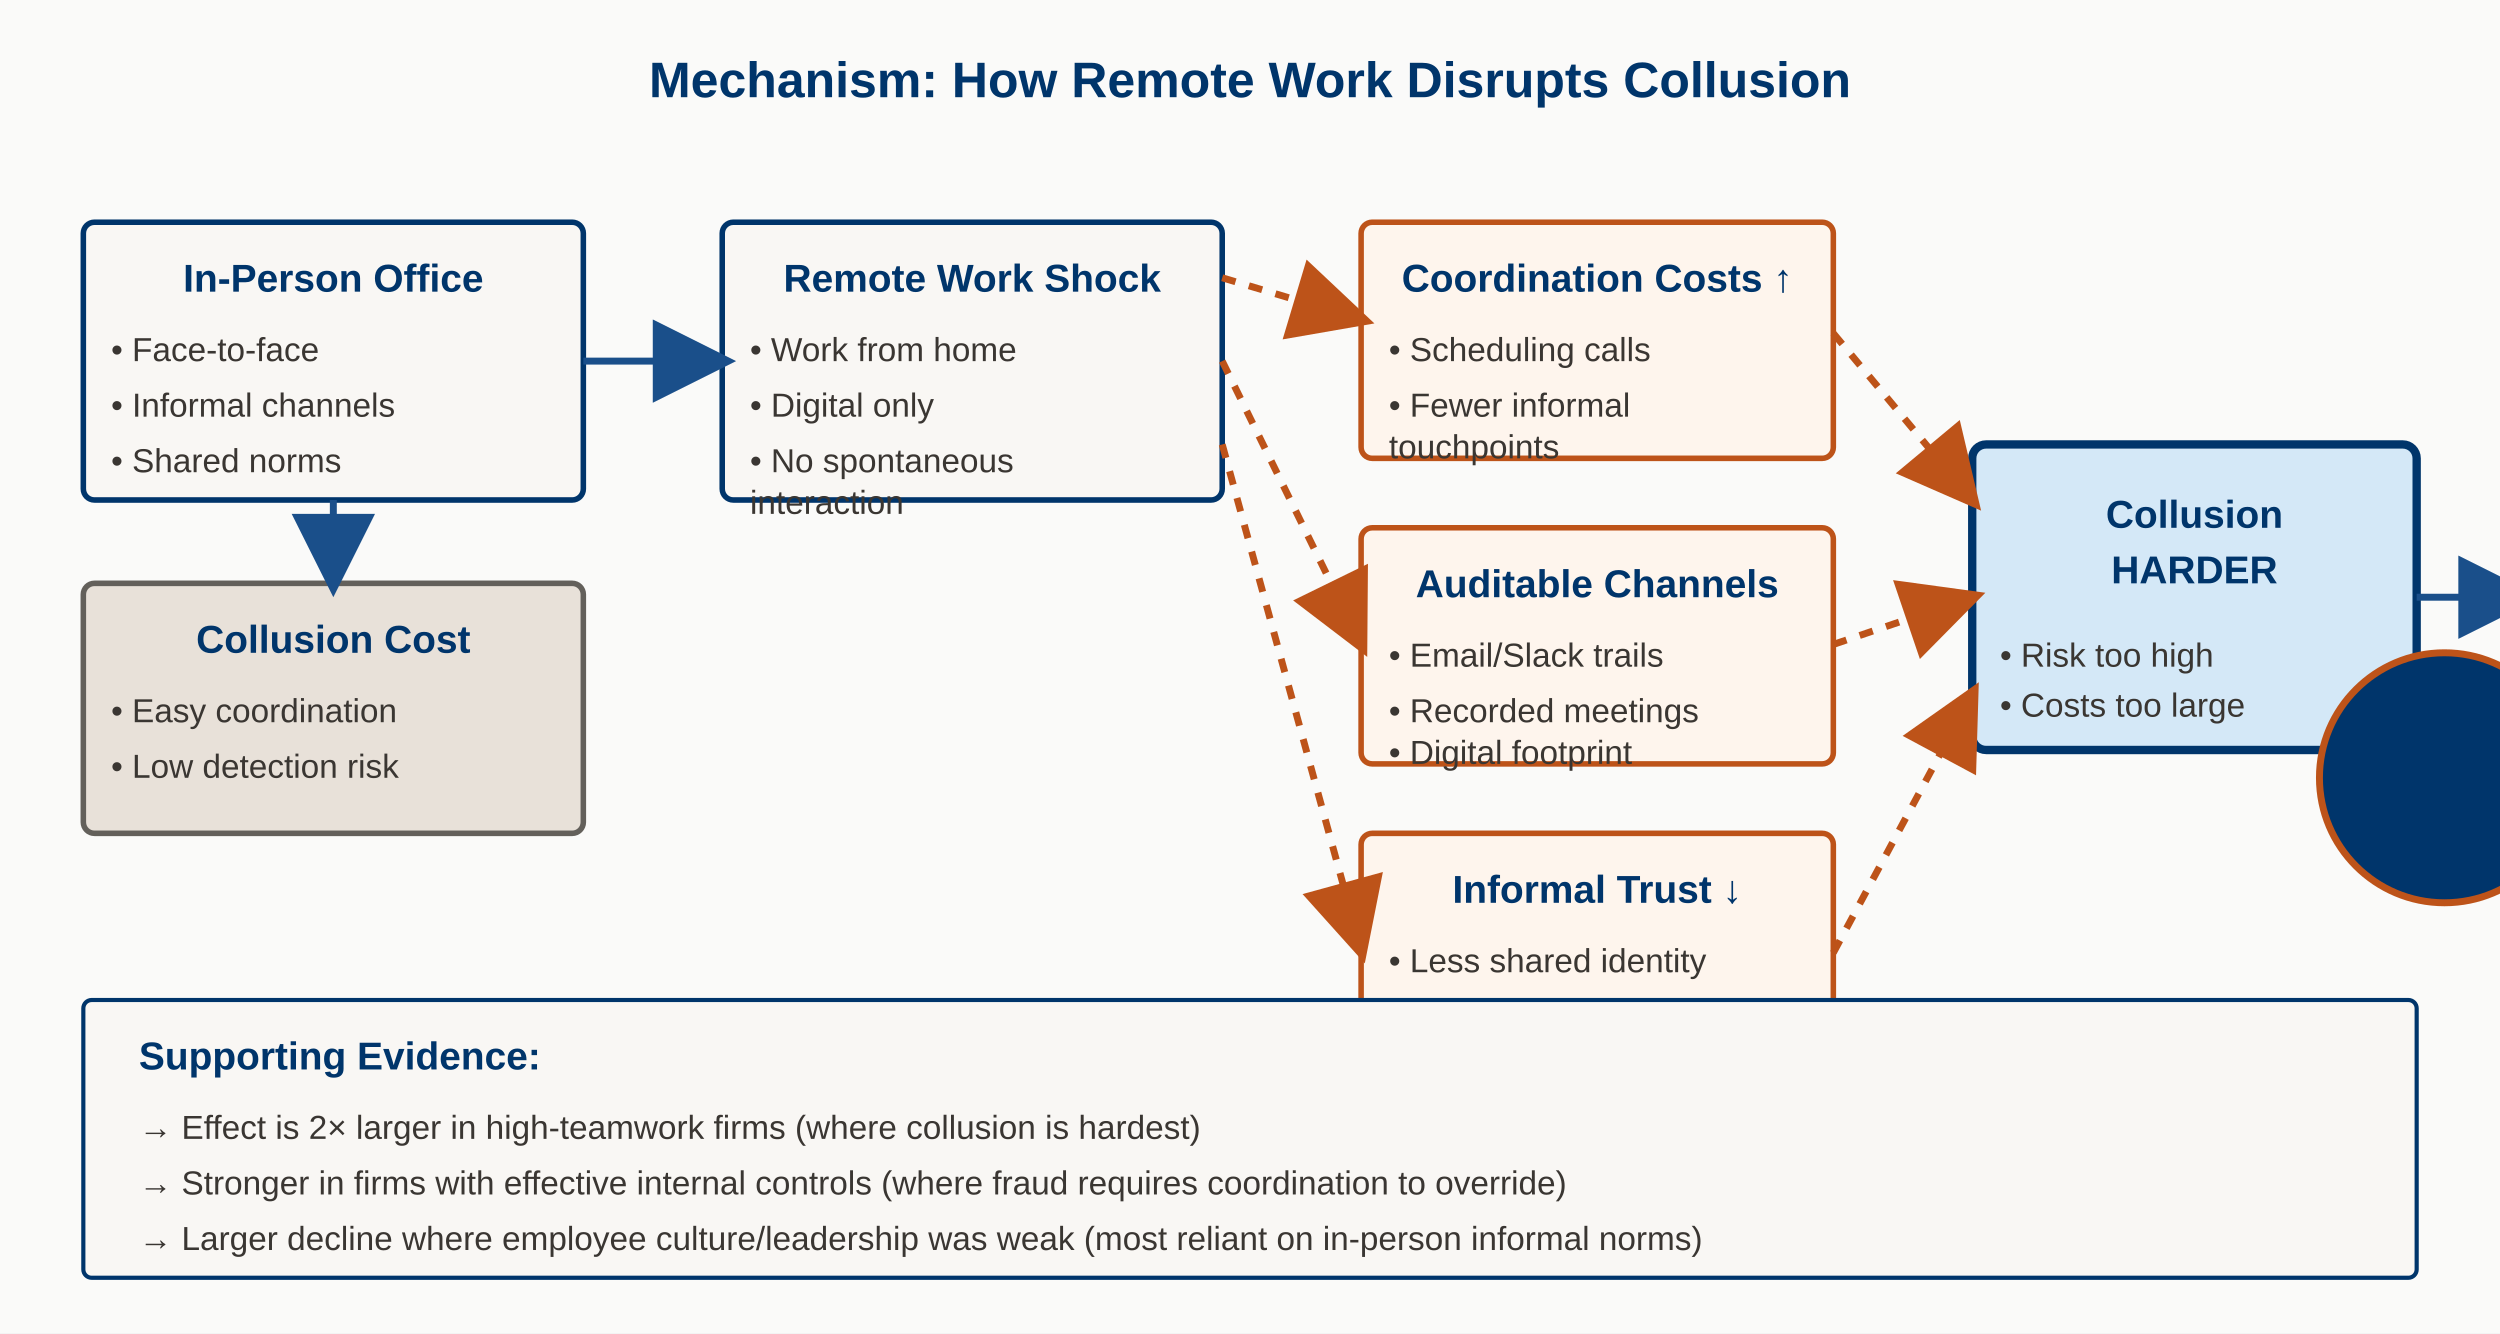
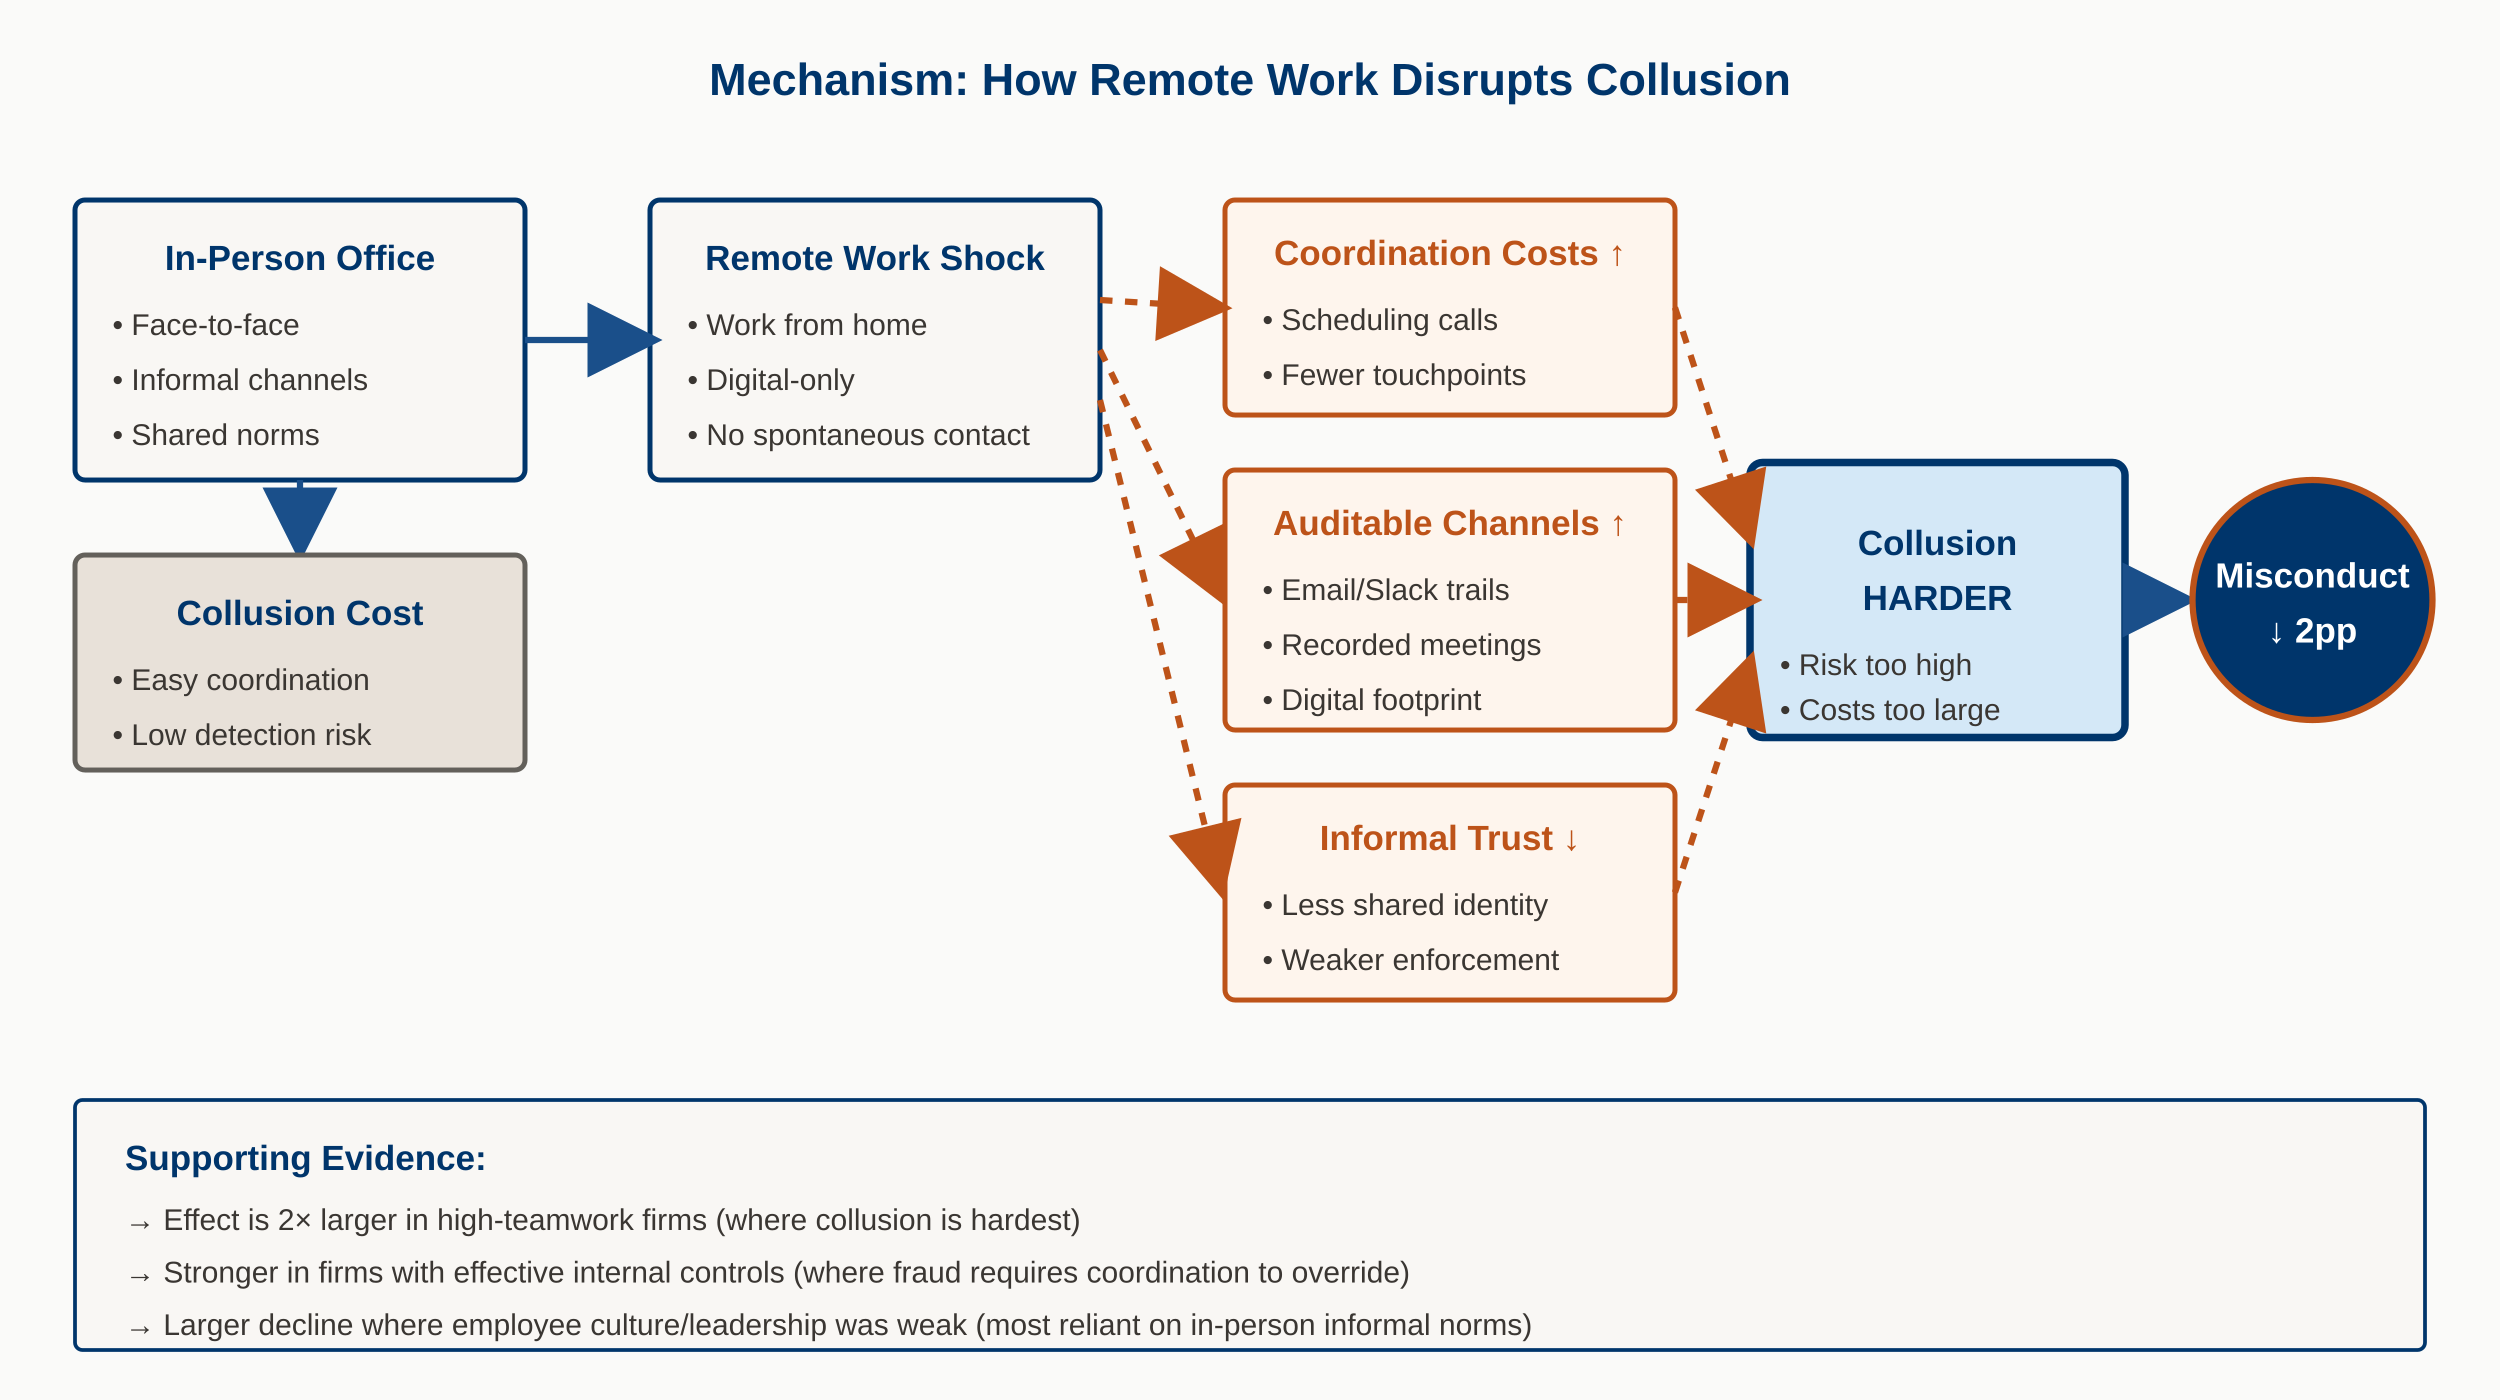
- <svg xmlns="http://www.w3.org/2000/svg" viewBox="0 0 900 480" font-family="'Helvetica Neue', Arial, sans-serif">
+ <svg xmlns="http://www.w3.org/2000/svg" viewBox="0 0 1000 560" font-family="'Helvetica Neue', Arial, sans-serif">
  <defs>
    <style>
      .title-text { font-size: 18px; font-weight: 700; fill: #00356b; }
      .heading-text { font-size: 14px; font-weight: 600; fill: #00356b; }
      .body-text { font-size: 12px; font-weight: 400; fill: #3a3632; }
      .label-text { font-size: 11px; font-weight: 500; fill: #63605b; }
      .arrow-line { stroke: #1a4f8a; stroke-width: 2.5; fill: none; marker-end: url(#arrowhead); }
      .arrow-dashed { stroke: #bd5319; stroke-width: 2.5; fill: none; stroke-dasharray: 5,5; marker-end: url(#arrowhead-accent); }
    </style>
    <marker id="arrowhead" markerWidth="12" markerHeight="12" refX="10" refY="6" orient="auto">
      <polygon points="0 0, 12 6, 0 12" fill="#1a4f8a" />
    </marker>
    <marker id="arrowhead-accent" markerWidth="12" markerHeight="12" refX="10" refY="6" orient="auto">
      <polygon points="0 0, 12 6, 0 12" fill="#bd5319" />
    </marker>
  </defs>
-   <rect width="900" height="480" fill="#fafaf9" />
-   <text x="450" y="35" text-anchor="middle" class="title-text">
-     Mechanism: How Remote Work Disrupts Collusion
-   </text>
-   <rect x="30" y="80" width="180" height="100" fill="#f9f7f4" stroke="#00356b" stroke-width="2" rx="4" />
-   <text x="120" y="105" text-anchor="middle" class="heading-text">In-Person Office</text>
-   <text x="40" y="130" class="body-text">• Face-to-face</text>
-   <text x="40" y="150" class="body-text">• Informal channels</text>
-   <text x="40" y="170" class="body-text">• Shared norms</text>
-   <rect x="30" y="210" width="180" height="90" fill="#e8e1d9" stroke="#63605b" stroke-width="2" rx="4" />
-   <text x="120" y="235" text-anchor="middle" class="heading-text">Collusion Cost</text>
-   <text x="40" y="260" class="body-text">• Easy coordination</text>
-   <text x="40" y="280" class="body-text">• Low detection risk</text>
-   <path class="arrow-line" d="M 120 180 L 120 210" />
-   <rect x="260" y="80" width="180" height="100" fill="#f9f7f4" stroke="#00356b" stroke-width="2" rx="4" />
-   <text x="350" y="105" text-anchor="middle" class="heading-text">Remote Work Shock</text>
-   <text x="270" y="130" class="body-text">• Work from home</text>
-   <text x="270" y="150" class="body-text">• Digital only</text>
-   <text x="270" y="170" class="body-text">• No spontaneous</text>
-   <text x="270" y="185" class="body-text">  interaction</text>
-   <path class="arrow-line" d="M 210 130 L 260 130" />
-   <rect x="490" y="80" width="170" height="85" fill="#fef5ed" stroke="#bd5319" stroke-width="2" rx="4" />
-   <text x="575" y="105" text-anchor="middle" class="heading-text" fill="#bd5319">Coordination Costs ↑</text>
-   <text x="500" y="130" class="body-text">• Scheduling calls</text>
-   <text x="500" y="150" class="body-text">• Fewer informal</text>
-   <text x="500" y="165" class="body-text">  touchpoints</text>
-   <rect x="490" y="190" width="170" height="85" fill="#fef5ed" stroke="#bd5319" stroke-width="2" rx="4" />
-   <text x="575" y="215" text-anchor="middle" class="heading-text" fill="#bd5319">Auditable Channels</text>
-   <text x="500" y="240" class="body-text">• Email/Slack trails</text>
-   <text x="500" y="260" class="body-text">• Recorded meetings</text>
-   <text x="500" y="275" class="body-text">• Digital footprint</text>
-   <rect x="490" y="300" width="170" height="85" fill="#fef5ed" stroke="#bd5319" stroke-width="2" rx="4" />
-   <text x="575" y="325" text-anchor="middle" class="heading-text" fill="#bd5319">Informal Trust ↓</text>
-   <text x="500" y="350" class="body-text">• Less shared identity</text>
-   <text x="500" y="370" class="body-text">• Weaker informal</text>
-   <text x="500" y="385" class="body-text">  enforcement</text>
-   <path class="arrow-dashed" d="M 440 100 L 490 115" />
-   <path class="arrow-dashed" d="M 440 130 L 490 232" />
-   <path class="arrow-dashed" d="M 440 160 L 490 342" />
-   <rect x="710" y="160" width="160" height="110" fill="#d4e8f7" stroke="#00356b" stroke-width="3" rx="5" />
-   <text x="790" y="190" text-anchor="middle" class="heading-text">Collusion</text>
-   <text x="790" y="210" text-anchor="middle" class="heading-text">HARDER</text>
-   <text x="720" y="240" class="body-text">• Risk too high</text>
-   <text x="720" y="258" class="body-text">• Costs too large</text>
-   <path class="arrow-dashed" d="M 660 120 L 710 180" />
-   <path class="arrow-dashed" d="M 660 232 L 710 215" />
-   <path class="arrow-dashed" d="M 660 343 L 710 250" />
-   <path class="arrow-line" d="M 870 215 L 910 215" stroke="#1a4f8a" stroke-width="3" />
-   <circle cx="880" cy="280" r="45" fill="#00356b" stroke="#bd5319" stroke-width="2.5" />
-   <text x="880" y="275" text-anchor="middle" class="heading-text" fill="white">Misconduct</text>
-   <text x="880" y="295" text-anchor="middle" class="heading-text" fill="white">↓ 2pp</text>
-   <rect x="30" y="360" width="840" height="100" fill="#f9f7f4" stroke="#00356b" stroke-width="1.5" rx="3" />
-   <text x="50" y="385" class="heading-text">Supporting Evidence:</text>
-   <text x="50" y="410" class="body-text">
-     <tspan>→ Effect is 2× larger in high-teamwork firms (where collusion is hardest)</tspan>
-   </text>
-   <text x="50" y="430" class="body-text">
-     <tspan>→ Stronger in firms with effective internal controls (where fraud requires coordination to override)</tspan>
-   </text>
-   <text x="50" y="450" class="body-text">
-     <tspan>→ Larger decline where employee culture/leadership was weak (most reliant on in-person informal norms)</tspan>
-   </text>
+   <rect width="1000" height="560" fill="#fafaf9" />
+   <text x="500" y="38" text-anchor="middle" class="title-text">Mechanism: How Remote Work Disrupts Collusion</text>
+   <rect x="30" y="80" width="180" height="112" fill="#f9f7f4" stroke="#00356b" stroke-width="2" rx="4" />
+   <text x="120" y="108" text-anchor="middle" class="heading-text">In-Person Office</text>
+   <text x="45" y="134" class="body-text">• Face-to-face</text>
+   <text x="45" y="156" class="body-text">• Informal channels</text>
+   <text x="45" y="178" class="body-text">• Shared norms</text>
+   <path class="arrow-line" d="M 120 192 L 120 220" />
+   <rect x="30" y="222" width="180" height="86" fill="#e8e1d9" stroke="#63605b" stroke-width="2" rx="4" />
+   <text x="120" y="250" text-anchor="middle" class="heading-text">Collusion Cost</text>
+   <text x="45" y="276" class="body-text">• Easy coordination</text>
+   <text x="45" y="298" class="body-text">• Low detection risk</text>
+   <rect x="260" y="80" width="180" height="112" fill="#f9f7f4" stroke="#00356b" stroke-width="2" rx="4" />
+   <text x="350" y="108" text-anchor="middle" class="heading-text">Remote Work Shock</text>
+   <text x="275" y="134" class="body-text">• Work from home</text>
+   <text x="275" y="156" class="body-text">• Digital-only</text>
+   <text x="275" y="178" class="body-text">• No spontaneous contact</text>
+   <path class="arrow-line" d="M 210 136 L 260 136" />
+   <rect x="490" y="80" width="180" height="86" fill="#fef5ed" stroke="#bd5319" stroke-width="2" rx="4" />
+   <text x="580" y="106" text-anchor="middle" class="heading-text" style="fill:#bd5319">Coordination Costs ↑</text>
+   <text x="505" y="132" class="body-text">• Scheduling calls</text>
+   <text x="505" y="154" class="body-text">• Fewer touchpoints</text>
+   <rect x="490" y="188" width="180" height="104" fill="#fef5ed" stroke="#bd5319" stroke-width="2" rx="4" />
+   <text x="580" y="214" text-anchor="middle" class="heading-text" style="fill:#bd5319">Auditable Channels ↑</text>
+   <text x="505" y="240" class="body-text">• Email/Slack trails</text>
+   <text x="505" y="262" class="body-text">• Recorded meetings</text>
+   <text x="505" y="284" class="body-text">• Digital footprint</text>
+   <rect x="490" y="314" width="180" height="86" fill="#fef5ed" stroke="#bd5319" stroke-width="2" rx="4" />
+   <text x="580" y="340" text-anchor="middle" class="heading-text" style="fill:#bd5319">Informal Trust ↓</text>
+   <text x="505" y="366" class="body-text">• Less shared identity</text>
+   <text x="505" y="388" class="body-text">• Weaker enforcement</text>
+   <path class="arrow-dashed" d="M 440 120 L 488 123" />
+   <path class="arrow-dashed" d="M 440 140 L 488 238" />
+   <path class="arrow-dashed" d="M 440 160 L 488 355" />
+   <rect x="700" y="185" width="150" height="110" fill="#d4e8f7" stroke="#00356b" stroke-width="3" rx="5" />
+   <text x="775" y="222" text-anchor="middle" class="heading-text">Collusion</text>
+   <text x="775" y="244" text-anchor="middle" class="heading-text">HARDER</text>
+   <text x="712" y="270" class="body-text">• Risk too high</text>
+   <text x="712" y="288" class="body-text">• Costs too large</text>
+   <path class="arrow-dashed" d="M 670 123 L 700 215" />
+   <path class="arrow-dashed" d="M 670 240 L 700 240" />
+   <path class="arrow-dashed" d="M 670 357 L 700 265" />
+   <path class="arrow-line" d="M 850 240 L 874 240" stroke-width="3" />
+   <circle cx="925" cy="240" r="48" fill="#00356b" stroke="#bd5319" stroke-width="2.5" />
+   <text x="925" y="235" text-anchor="middle" class="heading-text" style="fill:#ffffff">Misconduct</text>
+   <text x="925" y="257" text-anchor="middle" class="heading-text" style="fill:#ffffff">↓ 2pp</text>
+   <rect x="30" y="440" width="940" height="100" fill="#f9f7f4" stroke="#00356b" stroke-width="1.5" rx="3" />
+   <text x="50" y="468" class="heading-text">Supporting Evidence:</text>
+   <text x="50" y="492" class="body-text">→ Effect is 2× larger in high-teamwork firms (where collusion is hardest)</text>
+   <text x="50" y="513" class="body-text">→ Stronger in firms with effective internal controls (where fraud requires coordination to override)</text>
+   <text x="50" y="534" class="body-text">→ Larger decline where employee culture/leadership was weak (most reliant on in-person informal norms)</text>
</svg>
